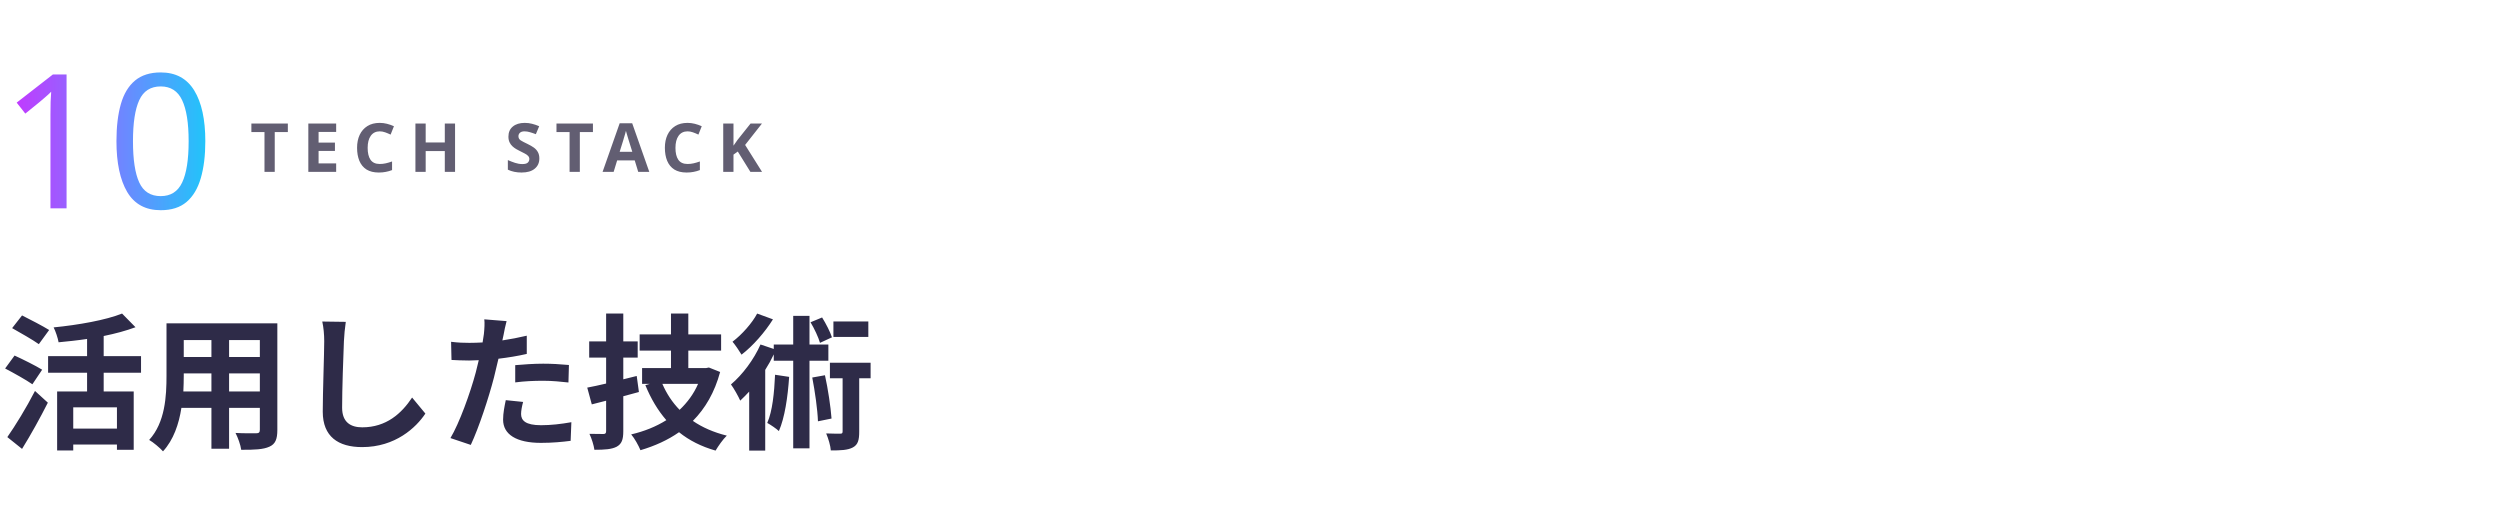
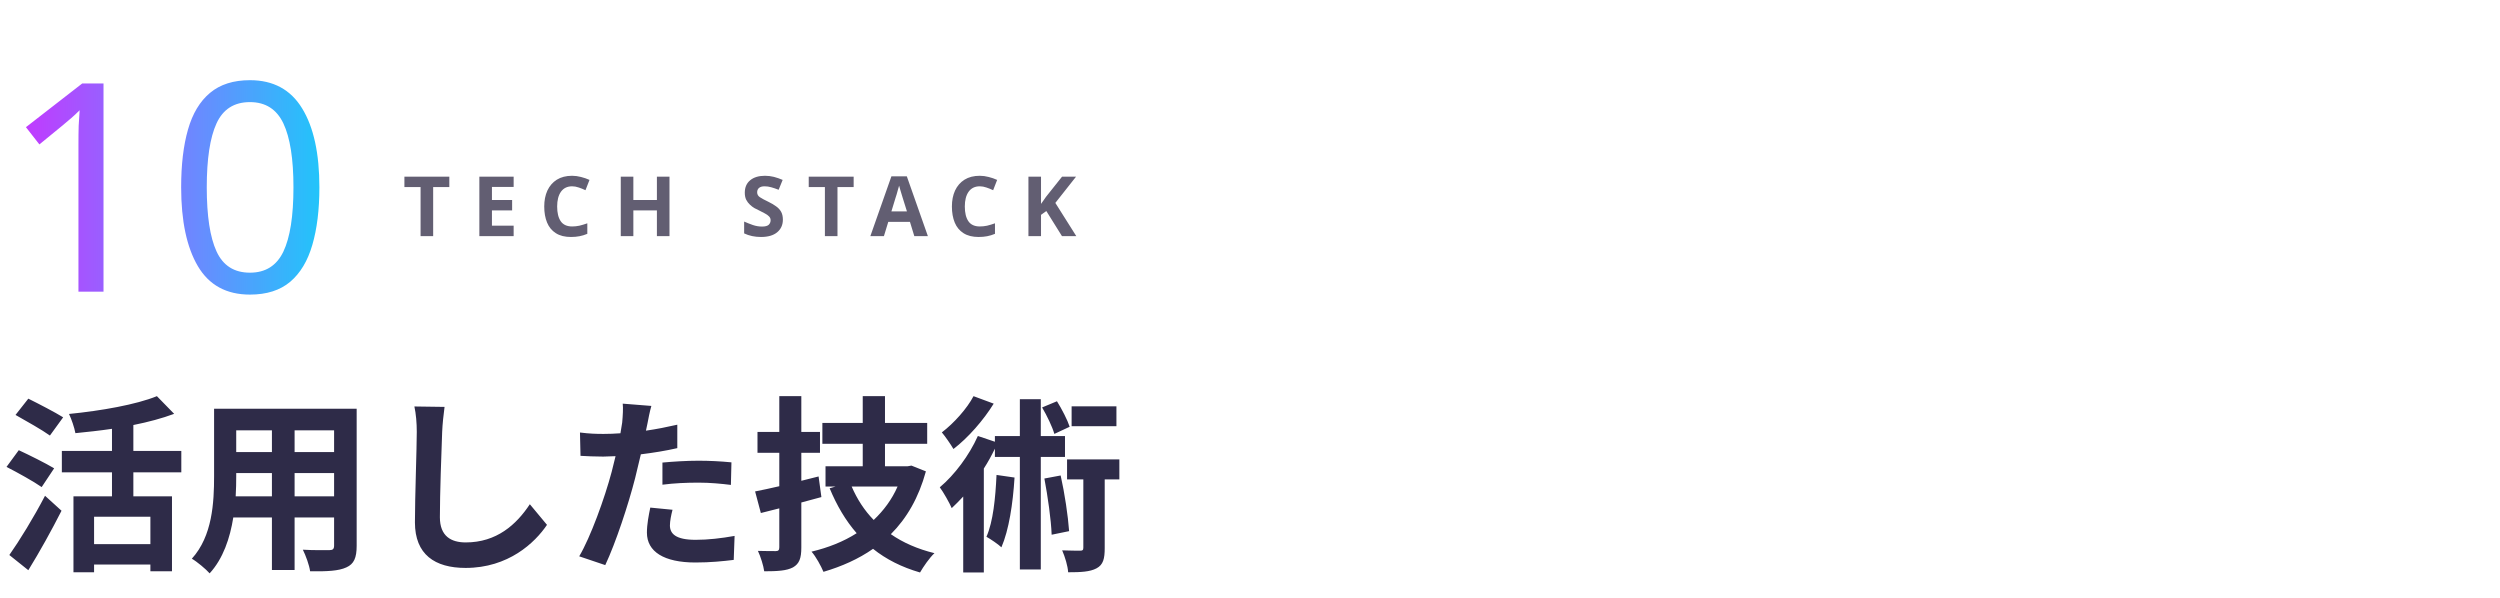
- <svg xmlns="http://www.w3.org/2000/svg" viewBox="0 0 480 102" width="480" height="102" role="img">
+ <svg xmlns="http://www.w3.org/2000/svg" viewBox="0 0 360 86" width="360" height="86" role="img">
  <defs>
    <filter id="glow" x="-30%" y="-30%" width="160%" height="160%">
      <feGaussianBlur stdDeviation="1.6" result="b" />
      <feMerge>
        <feMergeNode in="b" />
        <feMergeNode in="SourceGraphic" />
      </feMerge>
    </filter>
    <linearGradient id="brand" x1="0" y1="0" x2="1" y2="0">
      <stop offset="0" stop-color="#C03BFF" />
      <stop offset=".55" stop-color="#6F86FF" />
      <stop offset="1" stop-color="#22C4FA" />
    </linearGradient>
    <linearGradient id="bg" x1="0" y1="0" x2="1" y2="1">
      <stop offset="0" stop-color="#E8FAFF" />
      <stop offset="1" stop-color="#FFF5DC" />
    </linearGradient>
    <style>
.jp{font-family:'Hiragino Sans','Hiragino Kaku Gothic ProN','Yu Gothic UI','Yu Gothic','Meiryo','Noto Sans JP','Noto Sans CJK JP',sans-serif}
.disp{font-family:Impact,Haettenschweiler,'Anton','Arial Narrow Bold','Arial Black',sans-serif}
.gh{font-family:-apple-system,BlinkMacSystemFont,'Segoe UI','Noto Sans',Helvetica,Arial,sans-serif}
.rnd{font-family:RcRounded,'Hiragino Maru Gothic ProN','Yu Gothic UI','Noto Sans JP',sans-serif}
.hand{font-family:RcHand,'Hiragino Maru Gothic ProN','Yu Gothic UI','Noto Sans JP',sans-serif}
.mono{font-family:ui-monospace,SFMono-Regular,'Cascadia Mono',Consolas,'Liberation Mono',monospace}

@keyframes bob{0%,100%{transform:translateY(0)}50%{transform:translateY(-5px)}}
@keyframes blink{0%,90%,100%{transform:scaleY(1)}94%{transform:scaleY(.12)}}
@keyframes flow{to{stroke-dashoffset:-28}}
@keyframes pulse{0%,100%{opacity:.55}50%{opacity:1}}
.bob{animation:bob 2.6s ease-in-out infinite}
.eyes{transform-box:fill-box;transform-origin:center;animation:blink 4.8s infinite}
.flow{stroke-dasharray:6 8;animation:flow 1.1s linear infinite}
.pulse{animation:pulse 2.4s ease-in-out infinite}
@media (prefers-reduced-motion:reduce){.bob,.eyes,.flow,.pulse{animation:none}}
</style>
  </defs>
-   <text x="0" y="40" class="disp" font-size="36" font-weight="400" fill="url(#brand)" text-anchor="start" textLength="38" lengthAdjust="spacingAndGlyphs">10</text>
-   <text x="48" y="33" class="gh" font-size="13" font-weight="600" fill="#625E72" text-anchor="start" letter-spacing="2.5">TECH STACK</text>
-   <text x="0" y="84" class="gh" font-size="28" font-weight="600" fill="#2E2B48" text-anchor="start">活用した技術</text>
+   <text x="0" y="42" class="disp" font-size="42" font-weight="400" fill="url(#brand)" text-anchor="start" textLength="44" lengthAdjust="spacingAndGlyphs">10</text>
+   <text x="58" y="34" class="gh" font-size="12" font-weight="600" fill="#625E72" text-anchor="start" letter-spacing="3">TECH STACK</text>
+   <text x="0" y="80" class="gh" font-size="27" font-weight="600" fill="#2E2B48" text-anchor="start">活用した技術</text>
</svg>
